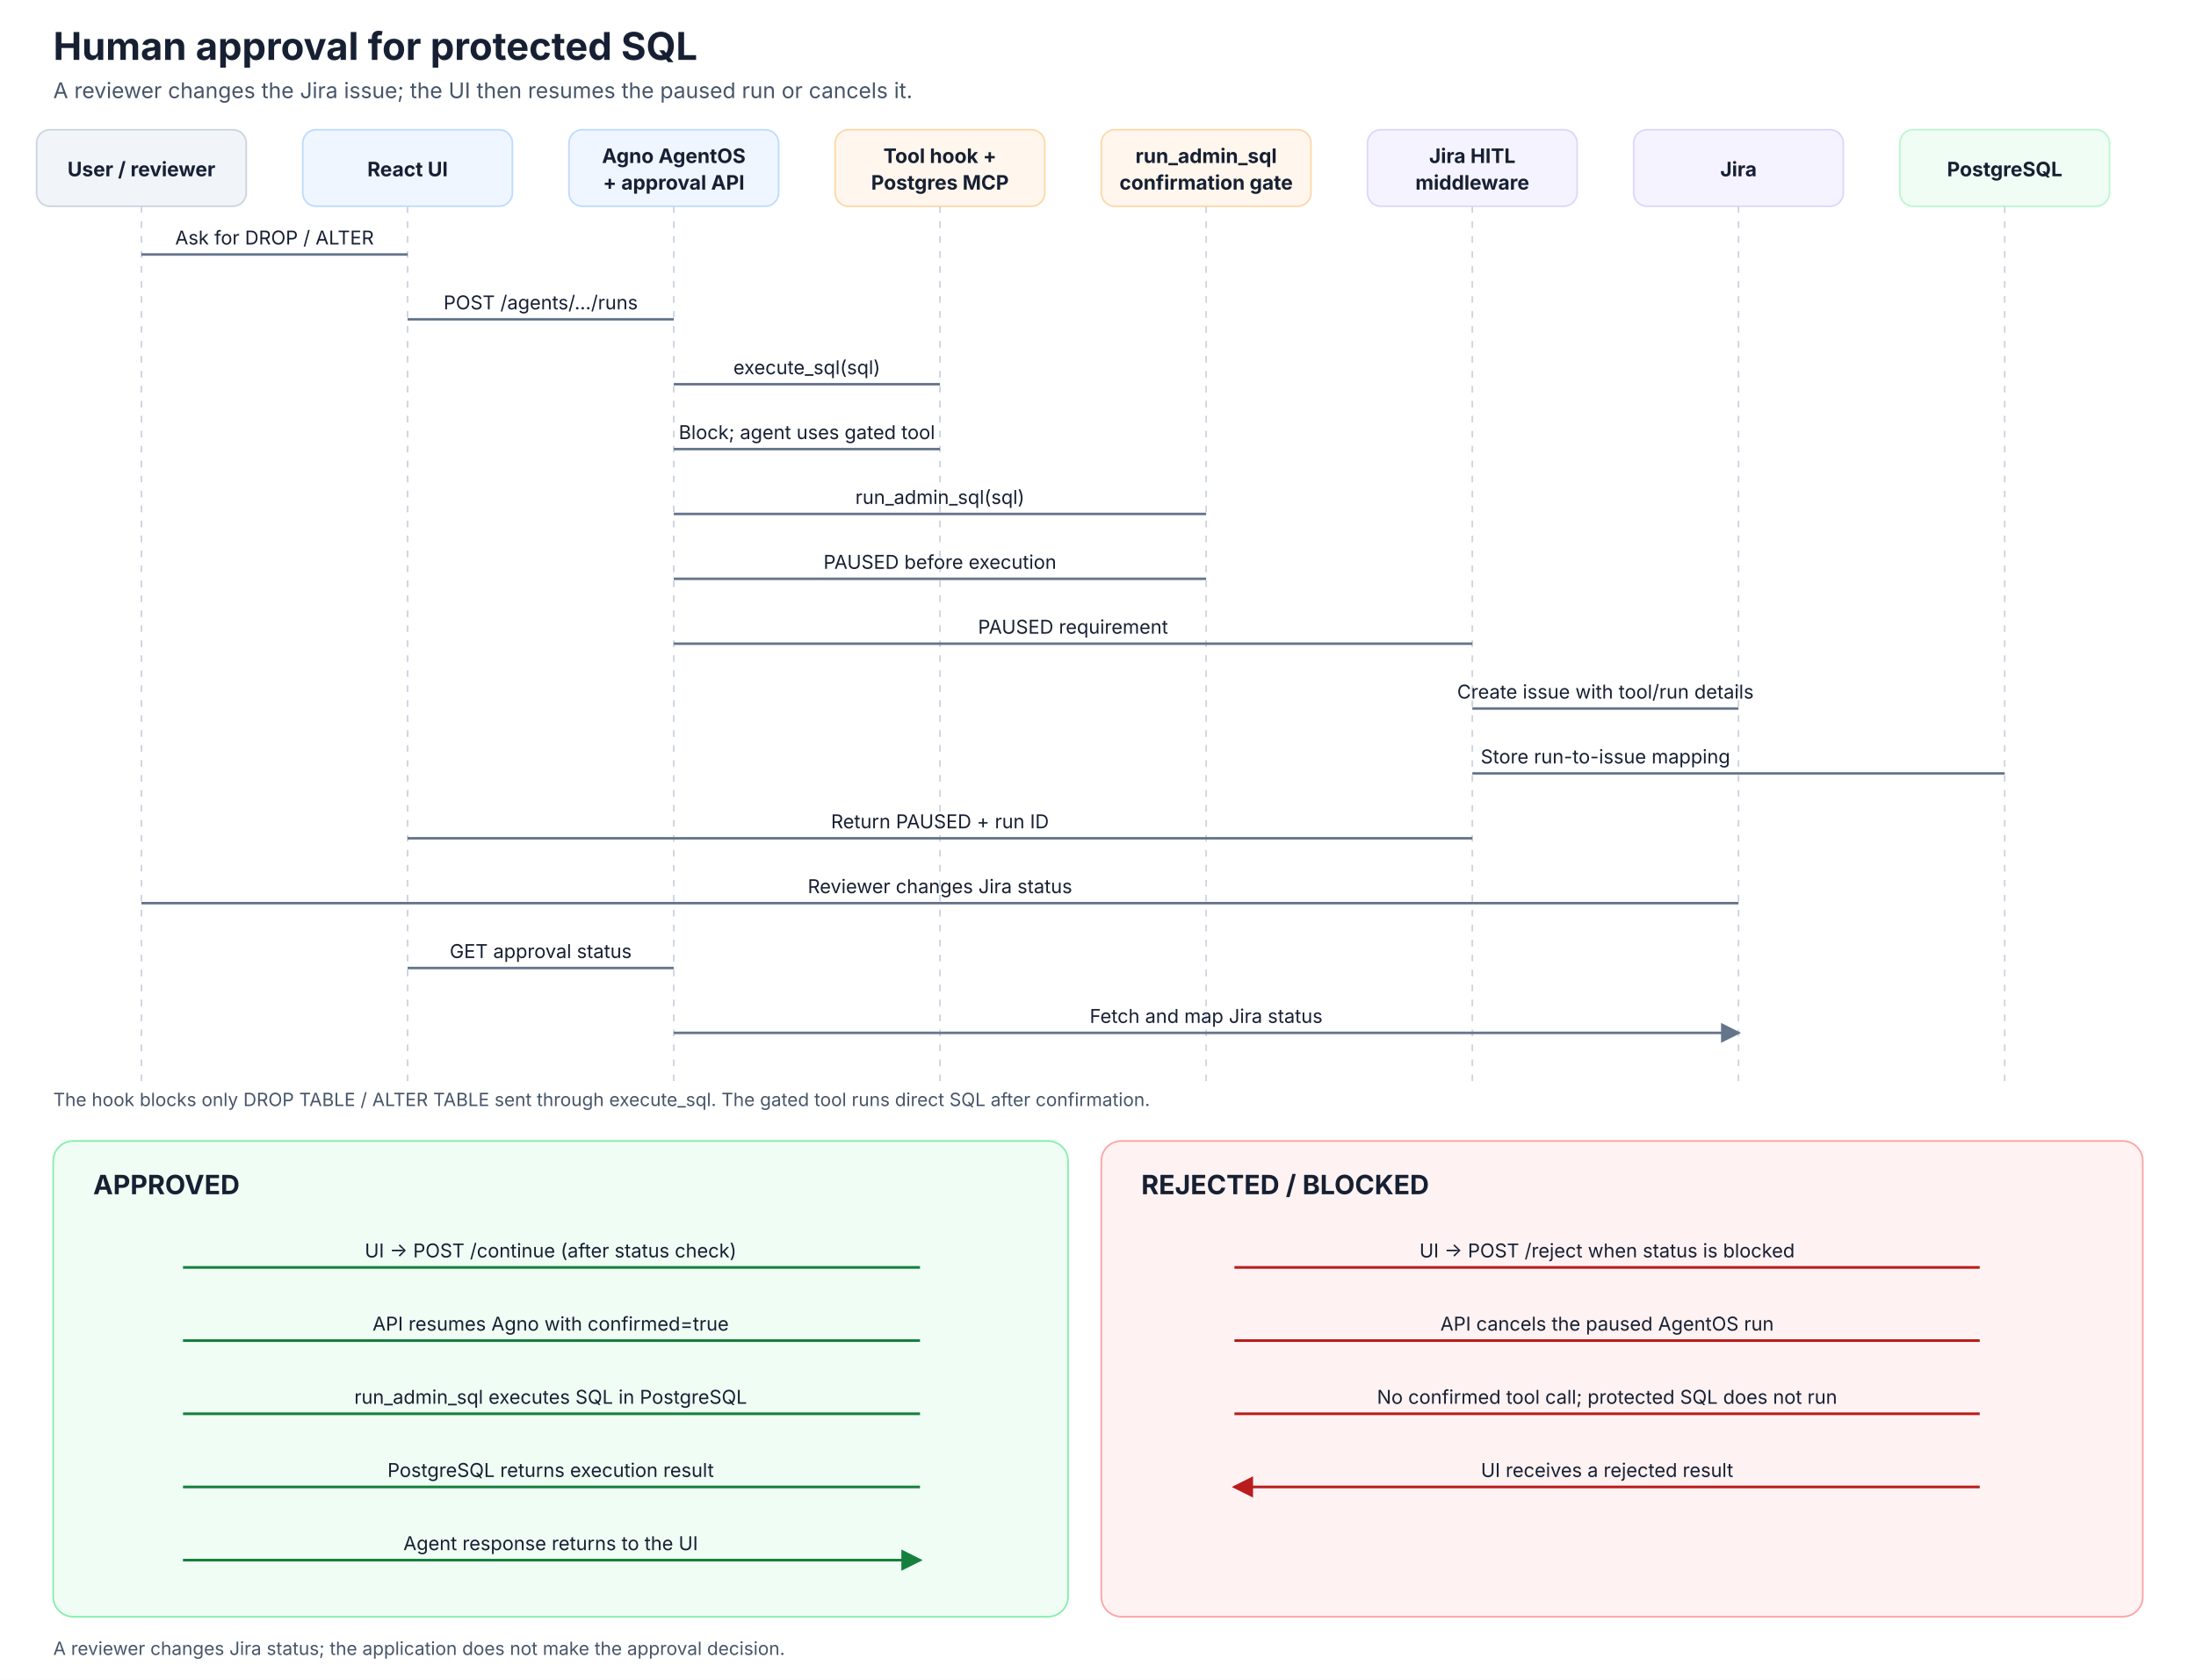
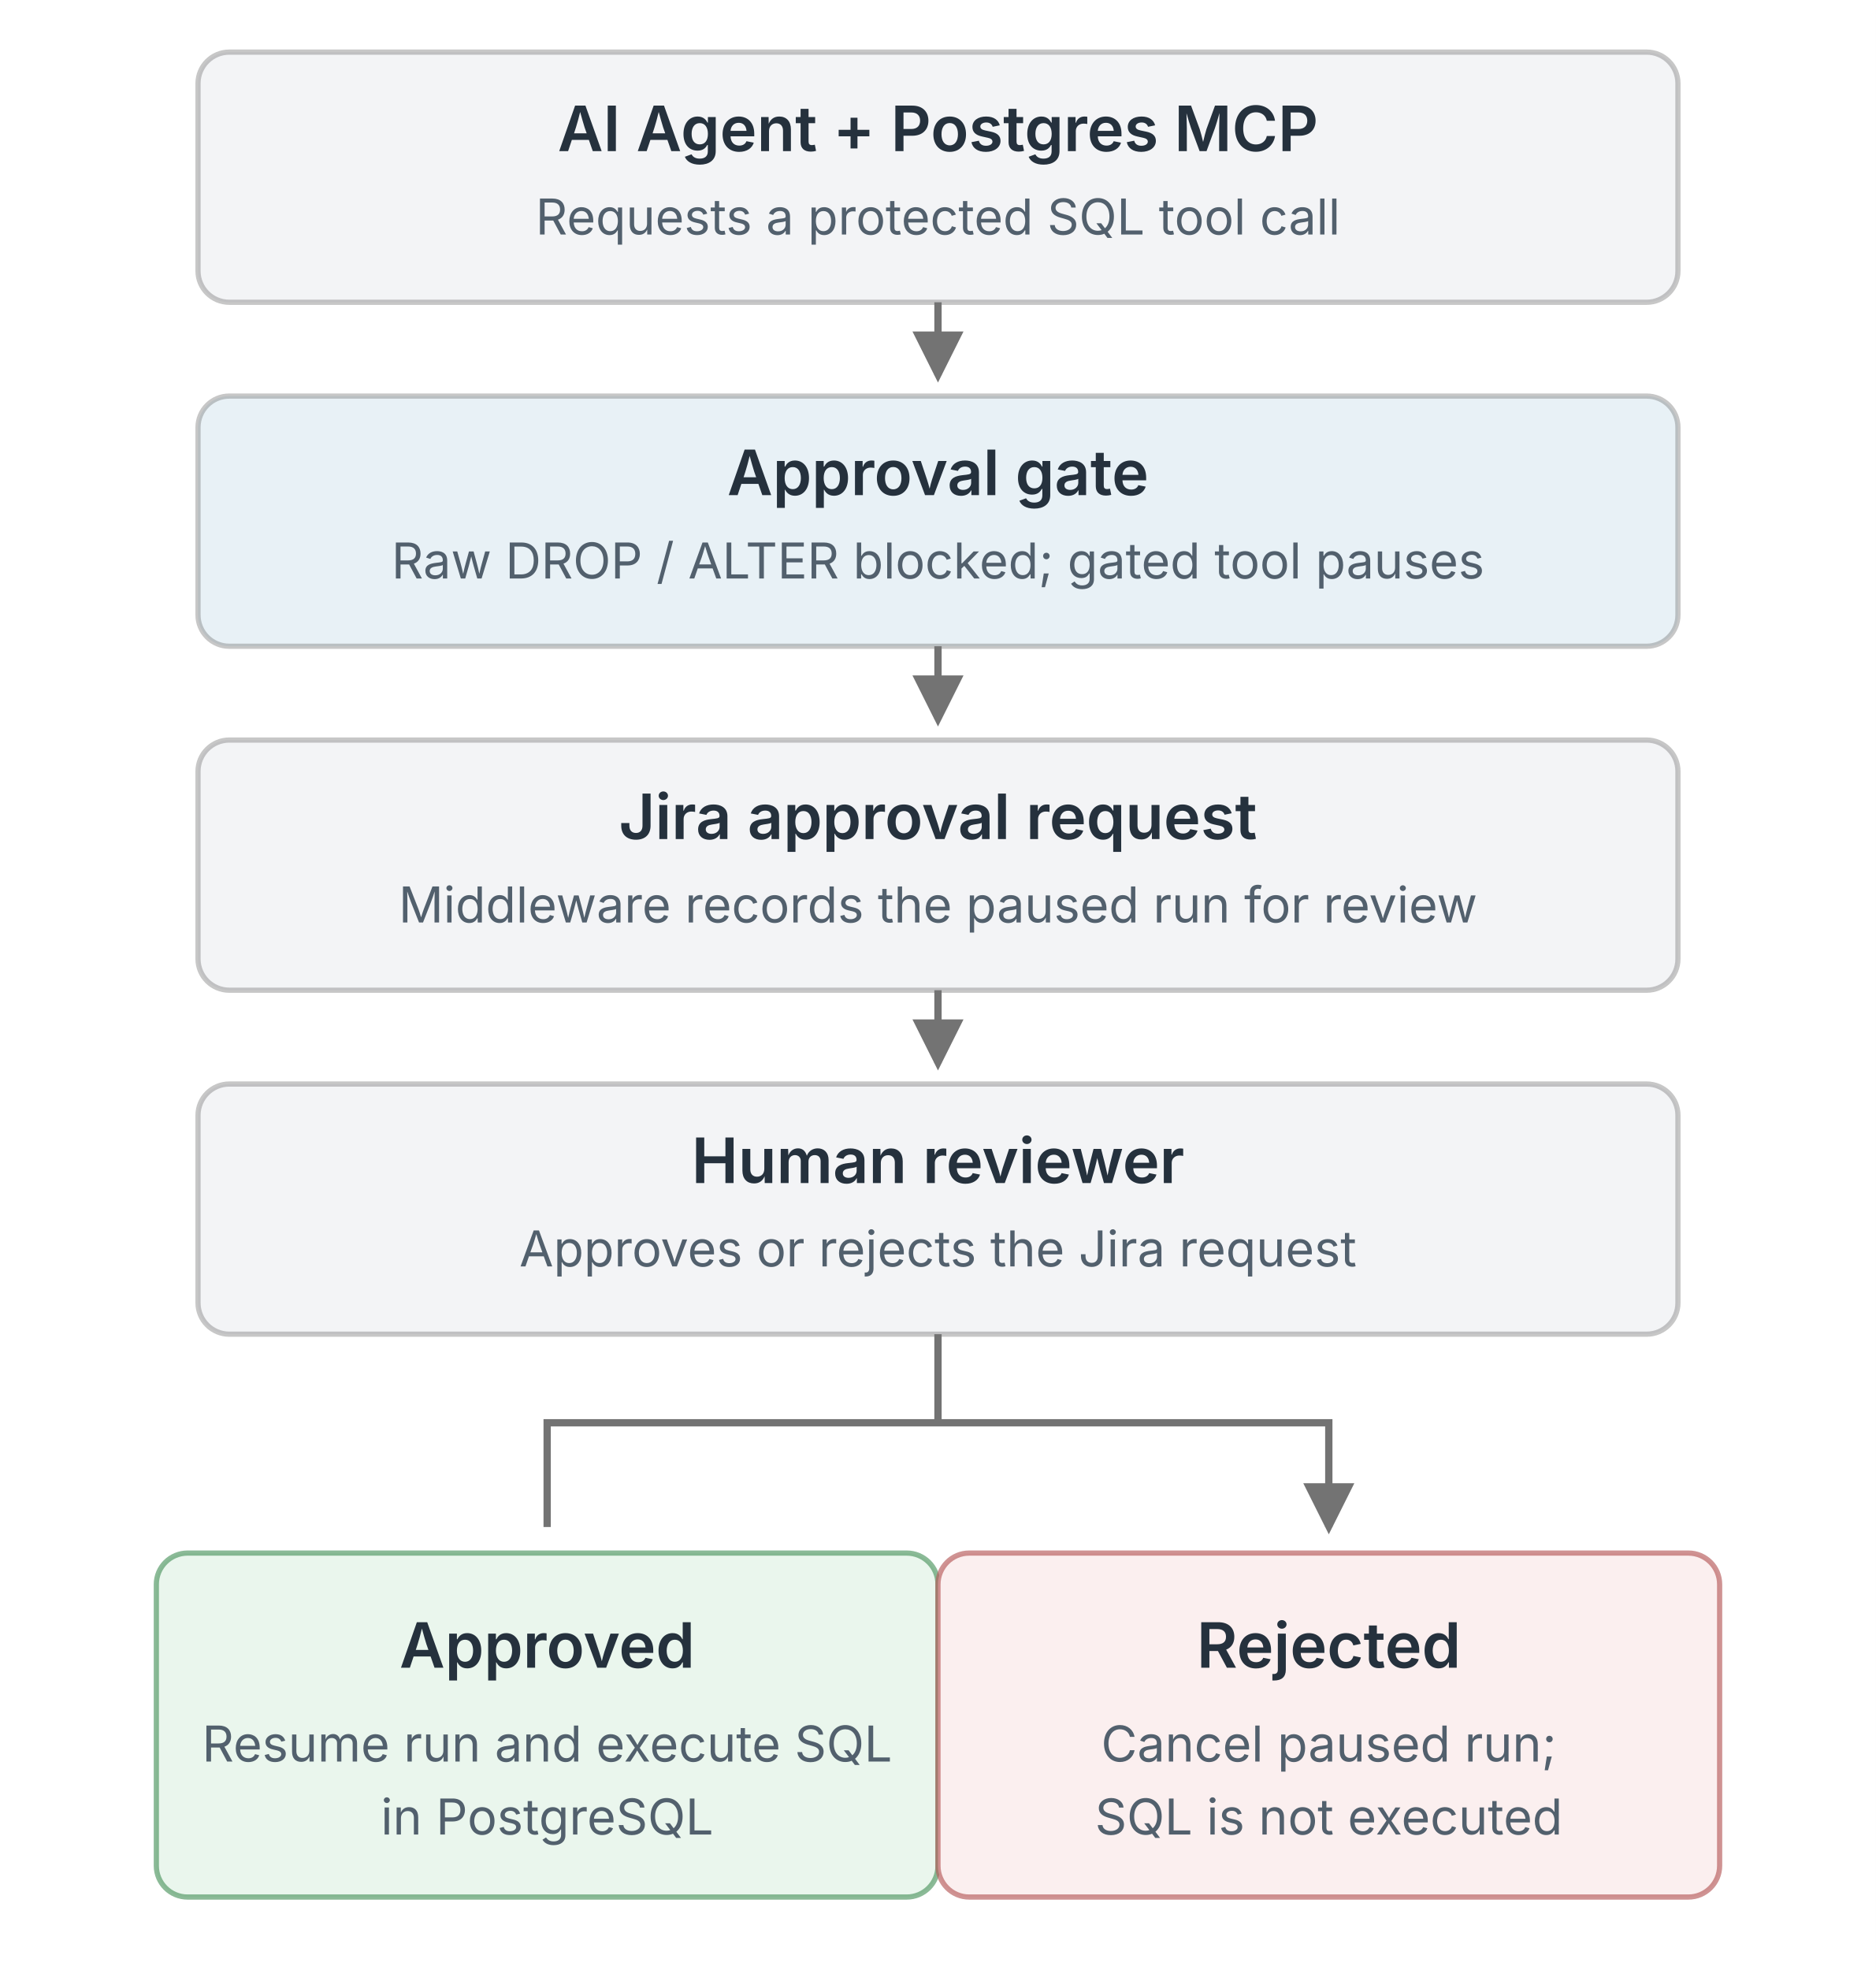
- <svg xmlns="http://www.w3.org/2000/svg" width="1320" height="1010" viewBox="0 0 1320 1010" role="img" aria-labelledby="title desc">
+ <svg xmlns="http://www.w3.org/2000/svg" width="360" height="378" viewBox="0 0 360 378" role="img" aria-labelledby="title desc">
  <defs>
-     <marker id="a" markerWidth="8" markerHeight="8" refX="7" refY="4" orient="auto">
-       <path d="M0 0L8 4L0 8Z" fill="#64748b" />
+     <marker id="arrow" markerWidth="7" markerHeight="7" refX="6" refY="3.5" orient="auto">
+       <path d="M0 0L7 3.5L0 7Z" fill="#737373" />
    </marker>
-     <marker id="g" markerWidth="8" markerHeight="8" refX="7" refY="4" orient="auto">
-       <path d="M0 0L8 4L0 8Z" fill="#15803d" />
-     </marker>
-     <marker id="r" markerWidth="8" markerHeight="8" refX="7" refY="4" orient="auto">
-       <path d="M0 0L8 4L0 8Z" fill="#b91c1c" />
-     </marker>
-     <style>text{font-family:Inter,-apple-system,BlinkMacSystemFont,"Segoe UI",sans-serif;fill:#172033}.title{font-size:23px;font-weight:700}.sub{font-size:13px;fill:#475569}.head{font-size:12px;font-weight:650}.msg{font-size:11.5px;fill:#334155}.note{font-size:11px;fill:#475569}.lane{stroke:#cbd5e1;stroke-width:1;stroke-dasharray:4 5}.line{stroke:#64748b;stroke-width:1.5;fill:none;marker-end:url(#a)}.green{stroke:#15803d;stroke-width:1.6;fill:none;marker-end:url(#g)}.red{stroke:#b91c1c;stroke-width:1.6;fill:none;marker-end:url(#r)}</style>
+     <style>
+       text{font-family:-apple-system,BlinkMacSystemFont,"Segoe UI",sans-serif;fill:#25313d}
+       .head{font-size:12px;font-weight:600}.sub{font-size:9.5px;fill:#52606d}
+       .box{stroke:#737373;stroke-opacity:.4;stroke-width:1}
+       .arrow{fill:none;stroke:#737373;stroke-width:1.4;marker-end:url(#arrow)}
+     </style>
  </defs>
-   <rect width="1320" height="1010" fill="#fff" />
-   <text x="32" y="36" class="title">Human approval for protected SQL</text>
-   <text x="32" y="59" class="sub">A reviewer changes the Jira issue; the UI then resumes the paused run or cancels it.</text>
-   <g>
-     <rect x="22" y="78" width="126" height="46" rx="8" fill="#f1f5f9" stroke="#cbd5e1" />
-     <text x="85" y="106" text-anchor="middle" class="head">User / reviewer</text>
-     <rect x="182" y="78" width="126" height="46" rx="8" fill="#eff6ff" stroke="#bfdbfe" />
-     <text x="245" y="106" text-anchor="middle" class="head">React UI</text>
-     <rect x="342" y="78" width="126" height="46" rx="8" fill="#eff6ff" stroke="#bfdbfe" />
-     <text x="405" y="98" text-anchor="middle" class="head">Agno AgentOS</text>
-     <text x="405" y="114" text-anchor="middle" class="head">+ approval API</text>
-     <rect x="502" y="78" width="126" height="46" rx="8" fill="#fff7ed" stroke="#fed7aa" />
-     <text x="565" y="98" text-anchor="middle" class="head">Tool hook +</text>
-     <text x="565" y="114" text-anchor="middle" class="head">Postgres MCP</text>
-     <rect x="662" y="78" width="126" height="46" rx="8" fill="#fff7ed" stroke="#fed7aa" />
-     <text x="725" y="98" text-anchor="middle" class="head">run_admin_sql</text>
-     <text x="725" y="114" text-anchor="middle" class="head">confirmation gate</text>
-     <rect x="822" y="78" width="126" height="46" rx="8" fill="#f5f3ff" stroke="#ddd6fe" />
-     <text x="885" y="98" text-anchor="middle" class="head">Jira HITL</text>
-     <text x="885" y="114" text-anchor="middle" class="head">middleware</text>
-     <rect x="982" y="78" width="126" height="46" rx="8" fill="#f5f3ff" stroke="#ddd6fe" />
-     <text x="1045" y="106" text-anchor="middle" class="head">Jira</text>
-     <rect x="1142" y="78" width="126" height="46" rx="8" fill="#f0fdf4" stroke="#bbf7d0" />
-     <text x="1205" y="106" text-anchor="middle" class="head">PostgreSQL</text>
-   </g>
-   <g class="lane">
-     <path d="M85 124V650M245 124V650M405 124V650M565 124V650M725 124V650M885 124V650M1045 124V650M1205 124V650" />
-   </g>
-   <g class="line">
-     <path d="M85 153H245M245 192H405M405 231H565M565 270H405M405 309H725M725 348H405M405 387H885M885 426H1045M885 465H1205M885 504H245M85 543H1045M245 582H405M405 621H1045" />
-   </g>
-   <g class="msg" text-anchor="middle">
-     <text x="165" y="147">Ask for DROP / ALTER</text>
-     <text x="325" y="186">POST /agents/.../runs</text>
-     <text x="485" y="225">execute_sql(sql)</text>
-     <text x="485" y="264">Block; agent uses gated tool</text>
-     <text x="565" y="303">run_admin_sql(sql)</text>
-     <text x="565" y="342">PAUSED before execution</text>
-     <text x="645" y="381">PAUSED requirement</text>
-     <text x="965" y="420">Create issue with tool/run details</text>
-     <text x="965" y="459">Store run-to-issue mapping</text>
-     <text x="565" y="498">Return PAUSED + run ID</text>
-     <text x="565" y="537">Reviewer changes Jira status</text>
-     <text x="325" y="576">GET approval status</text>
-     <text x="725" y="615">Fetch and map Jira status</text>
-   </g>
-   <text x="32" y="665" class="note">The hook blocks only DROP TABLE / ALTER TABLE sent through execute_sql. The gated tool runs direct SQL after confirmation.</text>
-   <rect x="32" y="686" width="610" height="286" rx="12" fill="#f0fdf4" stroke="#86efac" />
-   <rect x="662" y="686" width="626" height="286" rx="12" fill="#fef2f2" stroke="#fca5a5" />
-   <text x="56" y="718" font-size="16" font-weight="700" fill="#166534">APPROVED</text>
-   <text x="686" y="718" font-size="16" font-weight="700" fill="#991b1b">REJECTED / BLOCKED</text>
-   <g class="green">
-     <path d="M110 762H553M553 806H110M110 850H553M553 894H110M110 938H553" />
-   </g>
-   <g class="msg" text-anchor="middle">
-     <text x="331" y="756">UI → POST /continue (after status check)</text>
-     <text x="331" y="800">API resumes Agno with confirmed=true</text>
-     <text x="331" y="844">run_admin_sql executes SQL in PostgreSQL</text>
-     <text x="331" y="888">PostgreSQL returns execution result</text>
-     <text x="331" y="932">Agent response returns to the UI</text>
-   </g>
-   <g class="red">
-     <path d="M742 762H1190M1190 806H742M742 850H1190M1190 894H742" />
-   </g>
-   <g class="msg" text-anchor="middle">
-     <text x="966" y="756">UI → POST /reject when status is blocked</text>
-     <text x="966" y="800">API cancels the paused AgentOS run</text>
-     <text x="966" y="844">No confirmed tool call; protected SQL does not run</text>
-     <text x="966" y="888">UI receives a rejected result</text>
-   </g>
-   <text x="32" y="995" class="note">A reviewer changes Jira status; the application does not make the approval decision.</text>
+   <rect width="360" height="378" fill="#fff" />
+   <rect class="box" x="38" y="10" width="284" height="48" rx="6" fill="#f3f4f6" />
+   <text class="head" x="180" y="29" text-anchor="middle">AI Agent + Postgres MCP</text>
+   <text class="sub" x="180" y="45" text-anchor="middle">Requests a protected SQL tool call</text>
+   <path class="arrow" d="M180 58V72" />
+   <rect class="box" x="38" y="76" width="284" height="48" rx="6" fill="#e8f1f6" stroke="#245b79" />
+   <text class="head" x="180" y="95" text-anchor="middle">Approval gate</text>
+   <text class="sub" x="180" y="111" text-anchor="middle">Raw DROP / ALTER blocked; gated tool pauses</text>
+   <path class="arrow" d="M180 124V138" />
+   <rect class="box" x="38" y="142" width="284" height="48" rx="6" fill="#f3f4f6" />
+   <text class="head" x="180" y="161" text-anchor="middle">Jira approval request</text>
+   <text class="sub" x="180" y="177" text-anchor="middle">Middleware records the paused run for review</text>
+   <path class="arrow" d="M180 190V204" />
+   <rect class="box" x="38" y="208" width="284" height="48" rx="6" fill="#f3f4f6" />
+   <text class="head" x="180" y="227" text-anchor="middle">Human reviewer</text>
+   <text class="sub" x="180" y="243" text-anchor="middle">Approves or rejects the Jira request</text>
+   <path d="M180 256V273H105V293M180 273H255V293" fill="none" stroke="#737373" stroke-width="1.4" marker-end="url(#arrow)" />
+   <rect x="30" y="298" width="150" height="66" rx="6" fill="#eaf6ed" stroke="#4d9560" stroke-opacity=".65" />
+   <text x="105" y="320" text-anchor="middle" class="head" fill="#246b39">Approved</text>
+   <text x="105" y="338" text-anchor="middle" class="sub">Resume run and execute SQL</text>
+   <text x="105" y="352" text-anchor="middle" class="sub">in PostgreSQL</text>
+   <rect x="180" y="298" width="150" height="66" rx="6" fill="#fbefef" stroke="#b65a5a" stroke-opacity=".65" />
+   <text x="255" y="320" text-anchor="middle" class="head" fill="#8d3030">Rejected</text>
+   <text x="255" y="338" text-anchor="middle" class="sub">Cancel paused run;</text>
+   <text x="255" y="352" text-anchor="middle" class="sub">SQL is not executed</text>
</svg>
